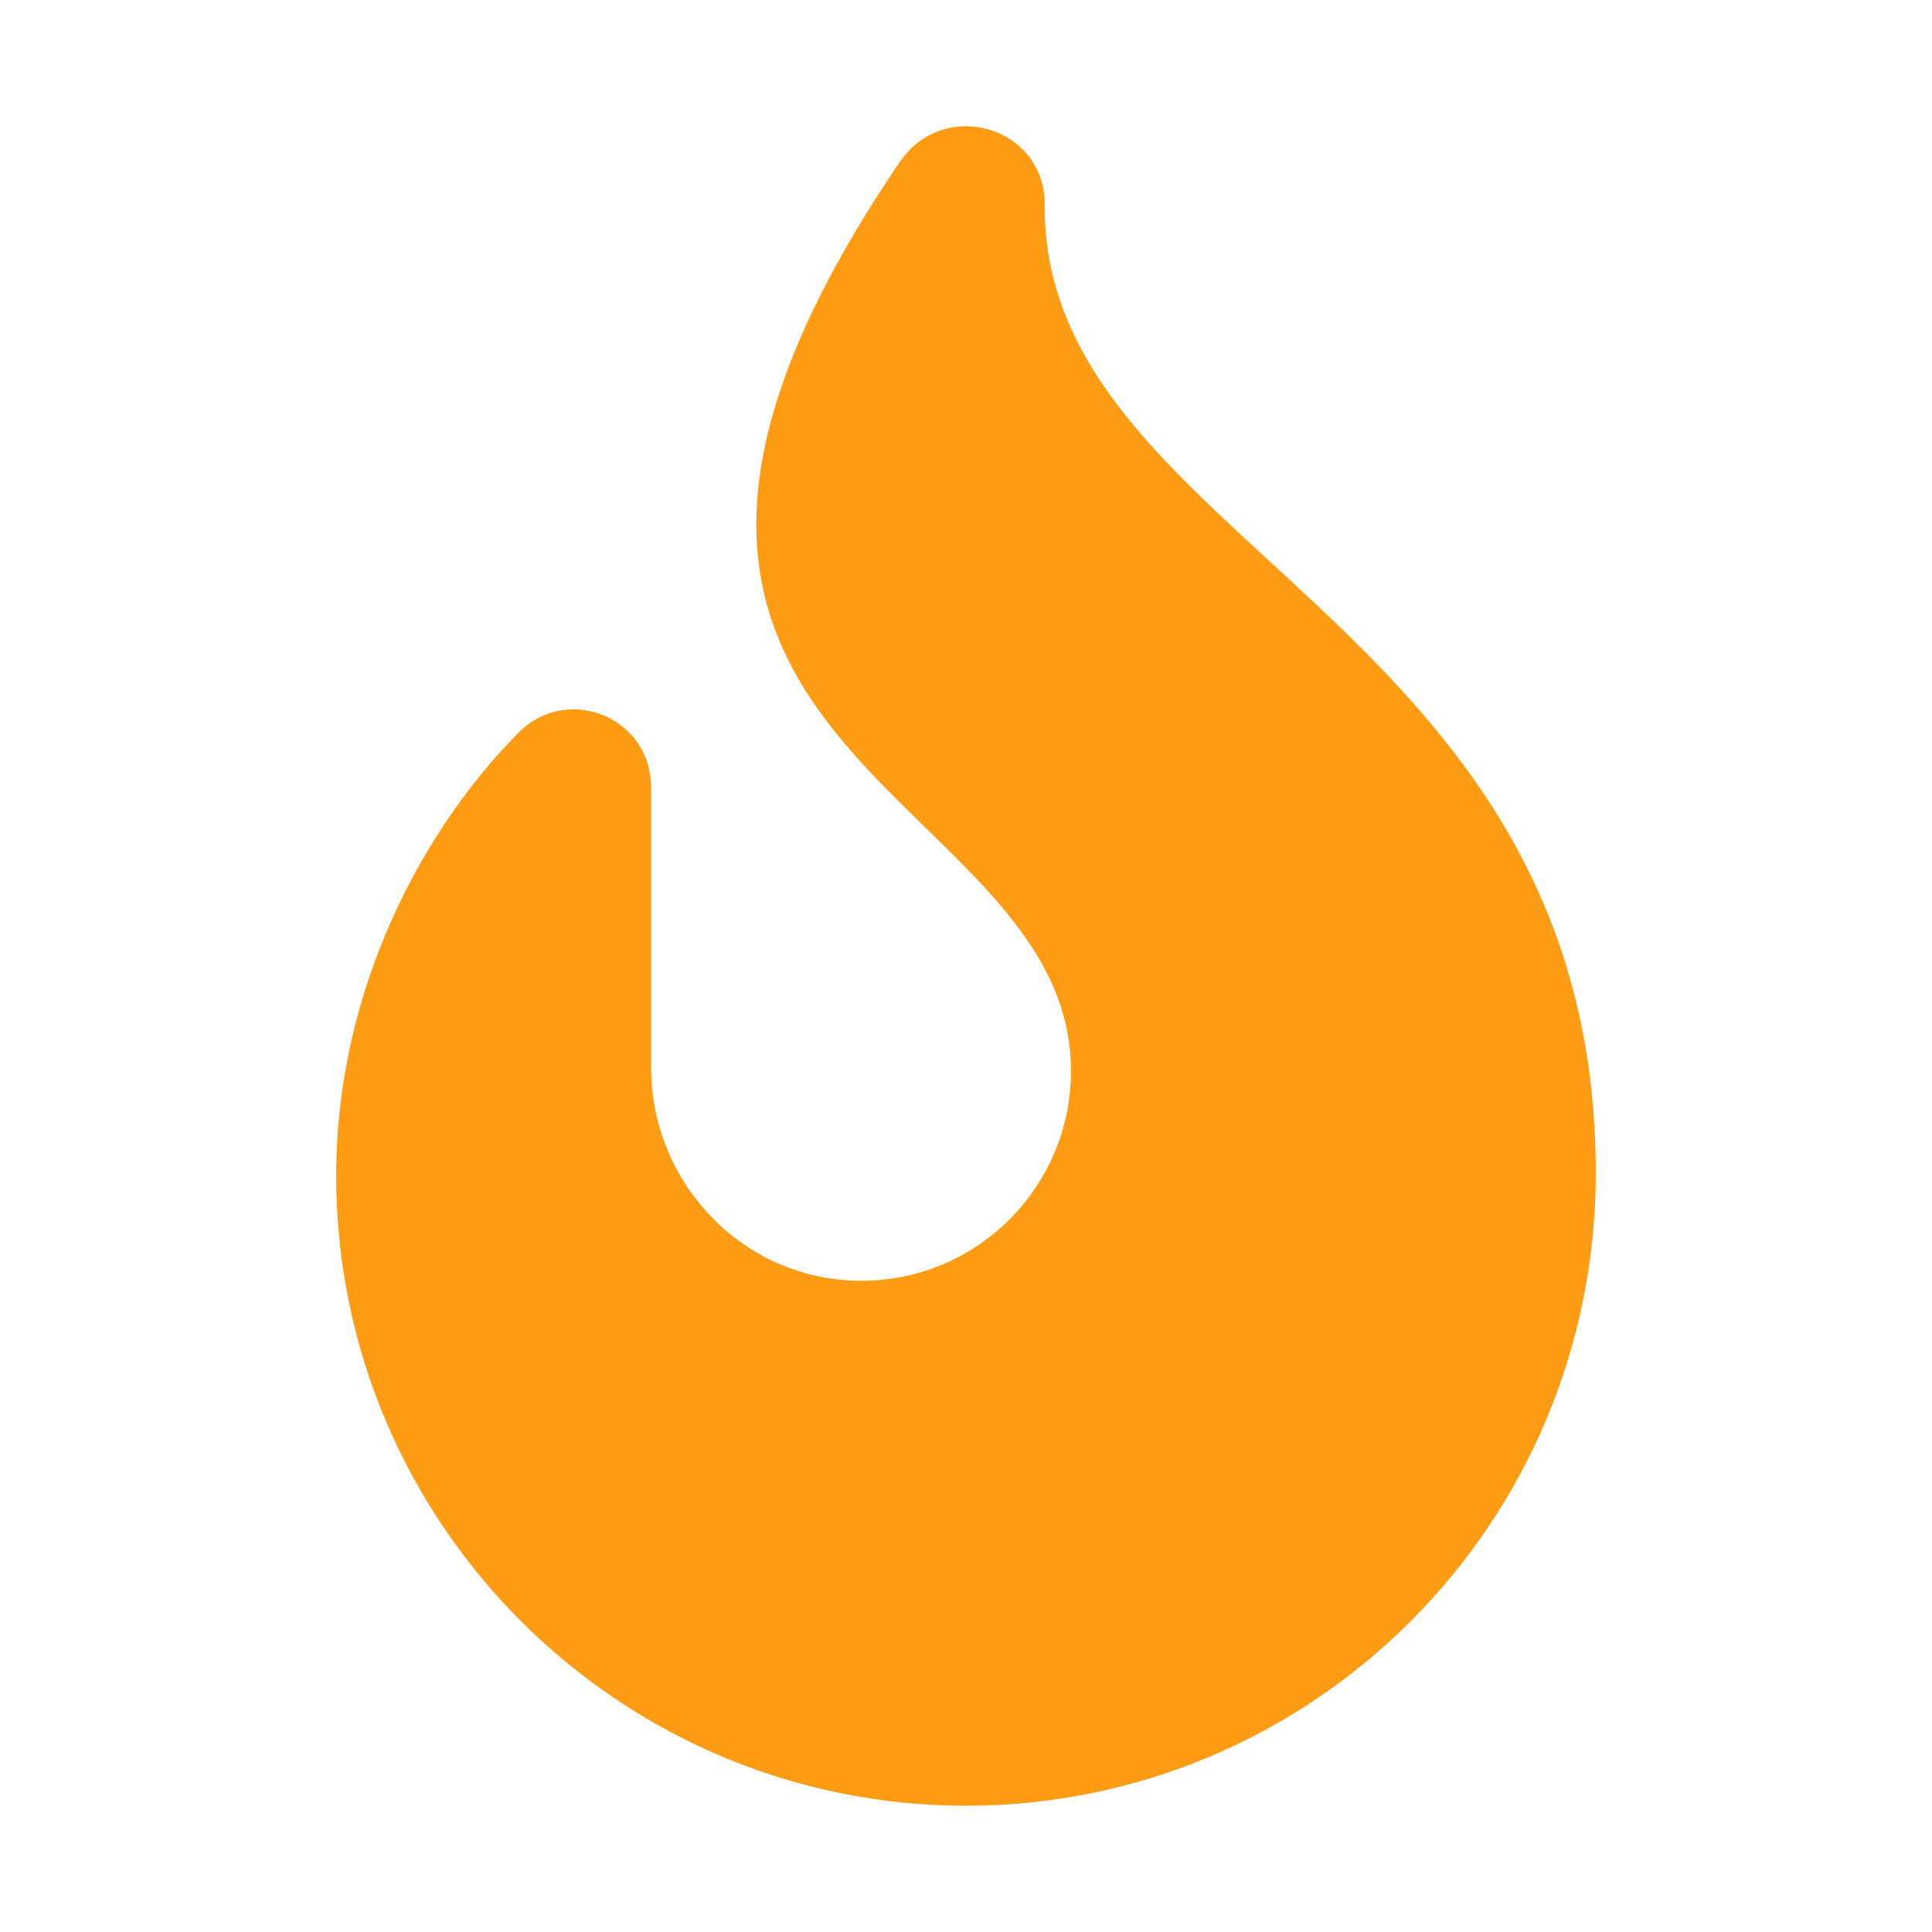
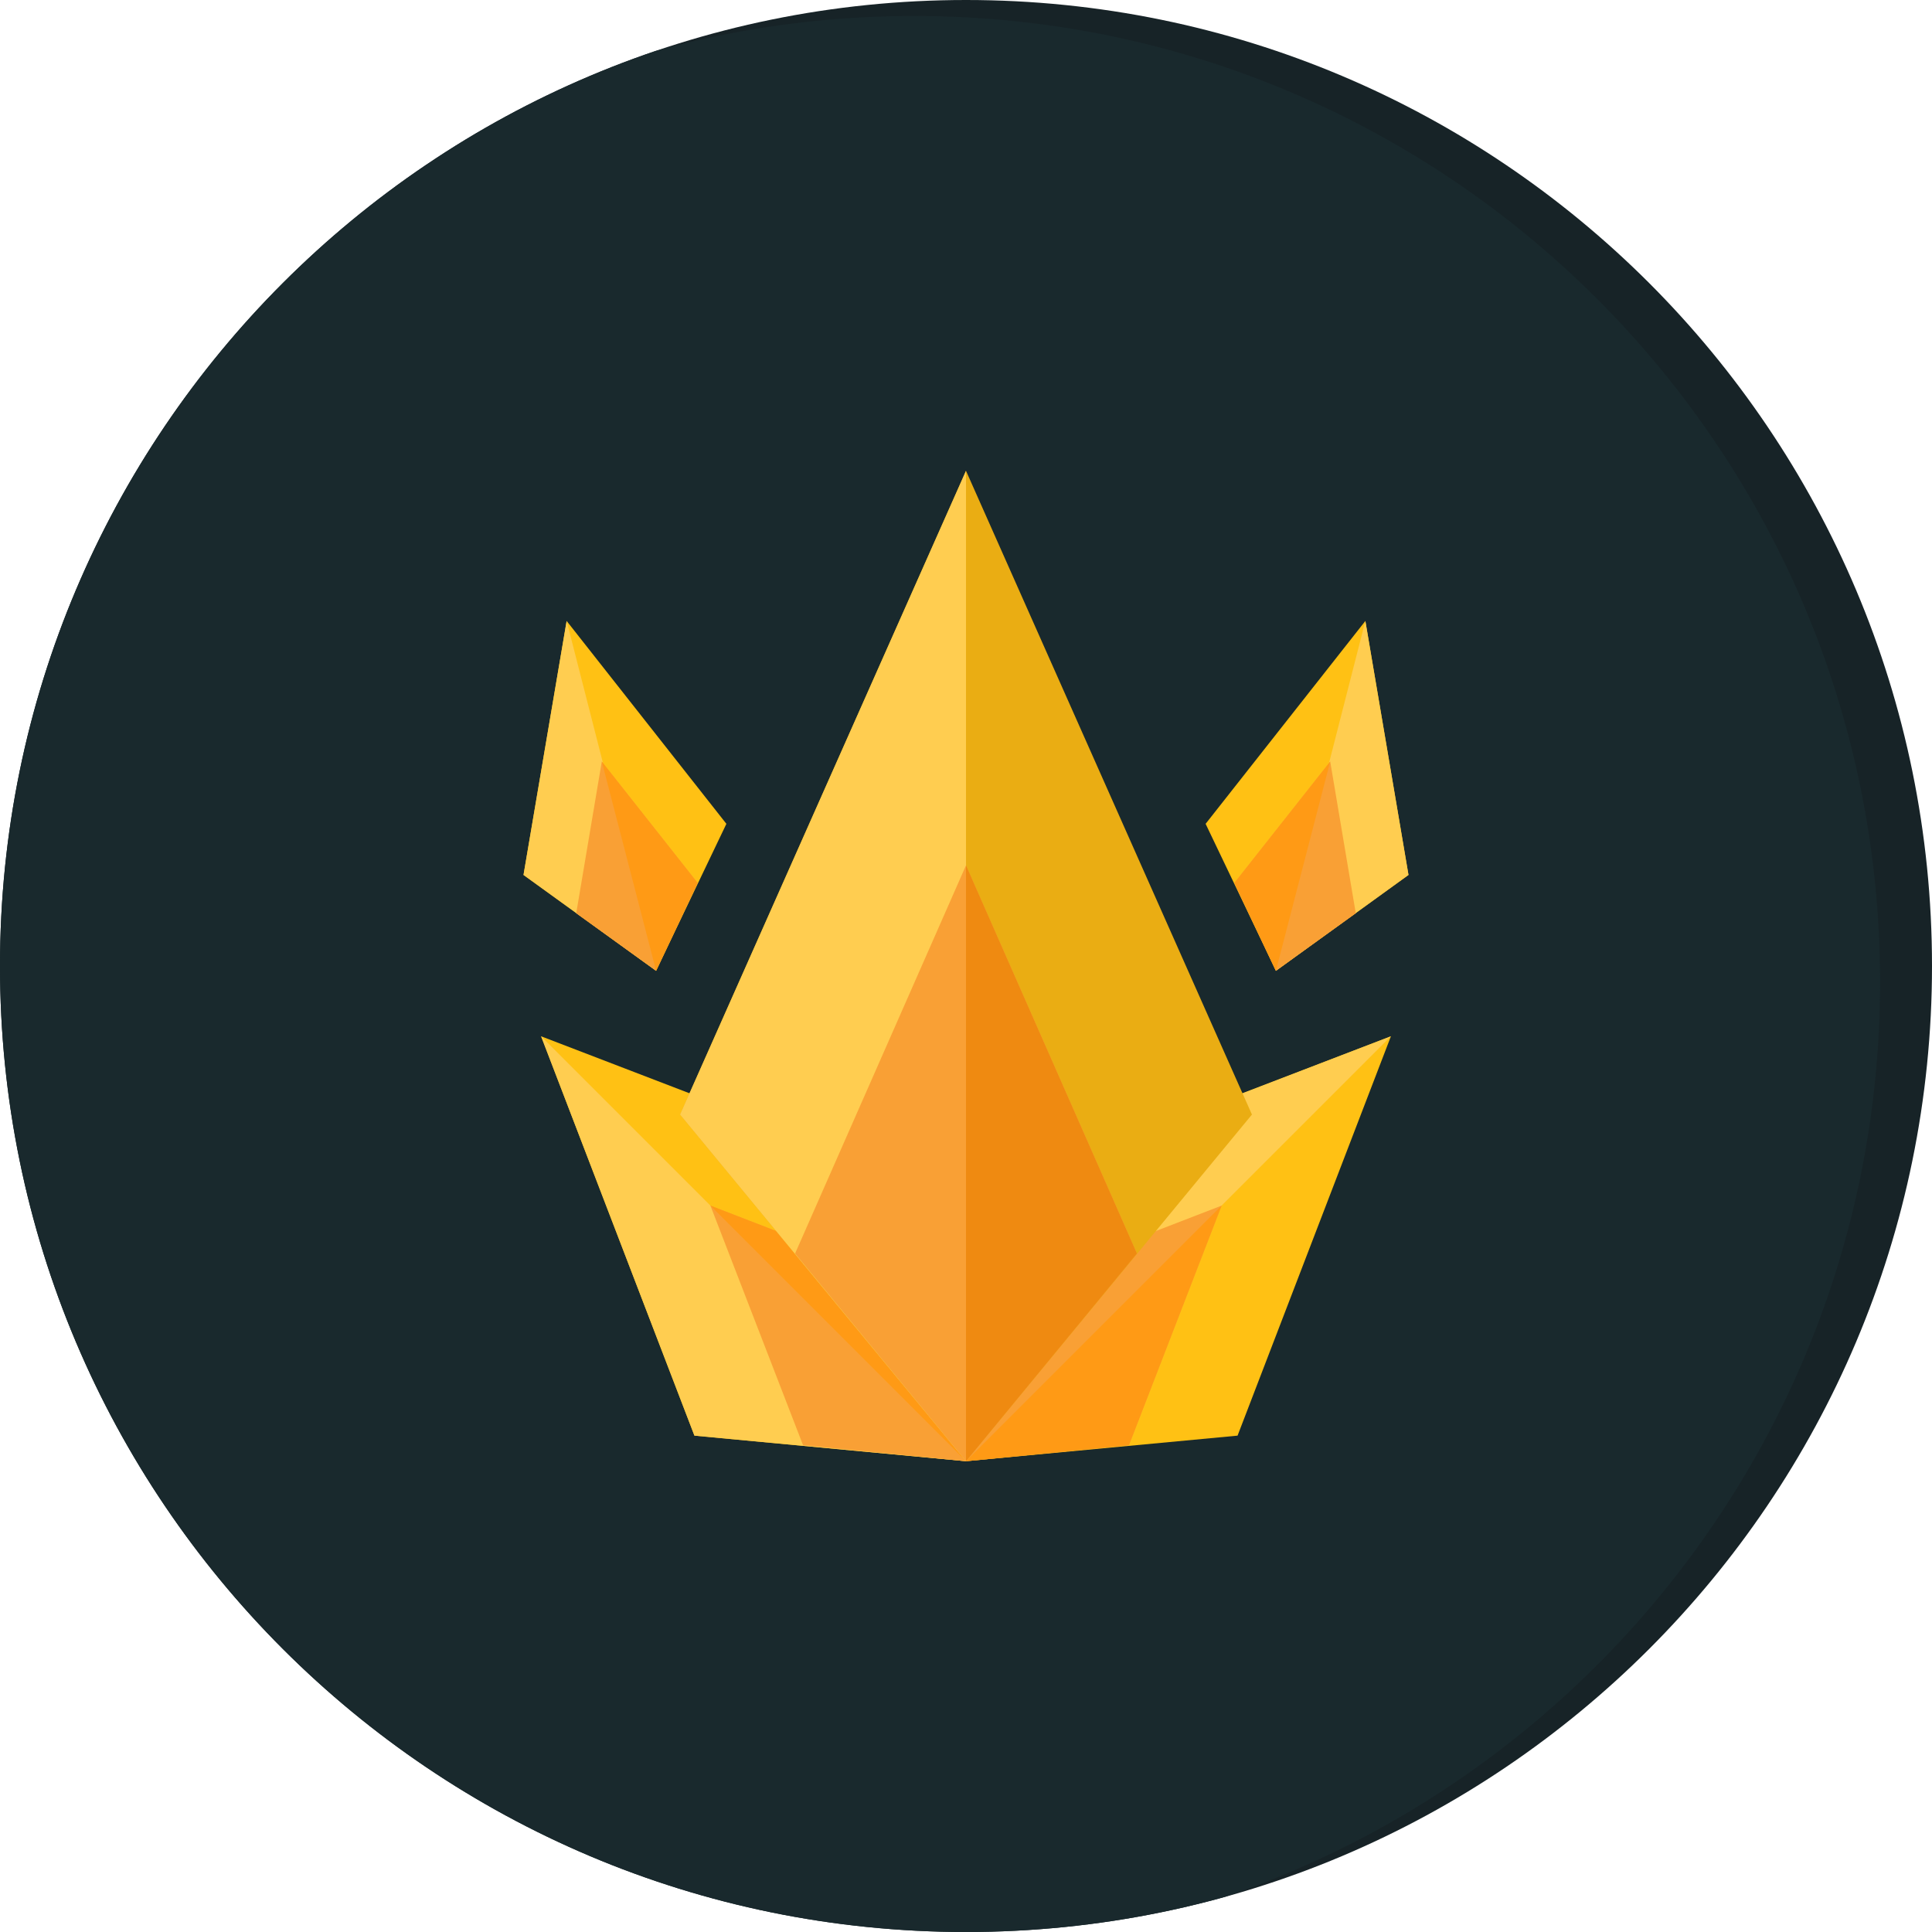
- <svg xmlns="http://www.w3.org/2000/svg" width="256mm" height="256mm" viewBox="0 0 256 256" version="1.1" id="svg1">
-   <defs id="defs1" />
-   <g id="layer1">
-     <path d="m 211.449,155.429 c 0,46.418 -37.422,83.84 -83.449,83.84 -46.027,0 -83.449,-37.435 -83.449,-83.449 0,-25.5 12.091,-46.418 23.718,-58.284 6.506,-7.215 18.007,-2.651 18.007,6.78 v 37.161 c 0,15.286 12.157,28.034 27.451,28.225 15.534,0.243 28.181,-12.317 28.181,-27.79 0,-38.247 -76.104,-41.777 -22.666,-120.479 5.868,-8.571 19.189,-4.681 19.189,5.663 -0.391,44.841 73.018,54.707 73.018,128.333 z" id="path4" style="fill:#ff9c13;fill-opacity:1;stroke-width:0.435" />
+ <svg xmlns="http://www.w3.org/2000/svg" width="256mm" height="256mm" viewBox="0 0 256 256" version="1.1" id="svg5">
+   <defs id="defs2">
+     <clipPath clipPathUnits="userSpaceOnUse" id="clipPath7028">
+       <path style="fill:#22373c;fill-opacity:0.386;stroke:none;stroke-width:0.265px;stroke-linecap:butt;stroke-linejoin:miter;stroke-opacity:1" d="m 193.511,113.818 -31.987,31.55 9.338,42.745 -87.167,84.586 -101.433,-72.444 99.7,-120.092 21.167,26.882 31.75,-46.778 22.067,57.645 9.683,-10.867 z" id="path7030" />
+     </clipPath>
+     <clipPath clipPathUnits="userSpaceOnUse" id="clipPath7932">
+       <circle style="fill:#19292d;fill-opacity:1;stroke:none;stroke-width:0.433;stroke-linecap:round;stroke-linejoin:round;stroke-dashoffset:45.354" id="circle7934" cx="128" cy="128" r="128" clip-path="url(#clipPath7028)" transform="translate(-6.87918,2.116677)" />
+     </clipPath>
+   </defs>
+   <circle style="fill:#172327;fill-opacity:1;stroke:none;stroke-width:0.433;stroke-linecap:round;stroke-linejoin:round;stroke-dashoffset:45.354" id="path7076-4" cx="128" cy="128" r="128" />
+   <circle style="fill:#19292d;fill-opacity:1;stroke:none;stroke-width:0.433;stroke-linecap:round;stroke-linejoin:round;stroke-dashoffset:45.354" id="path7076" cx="128" cy="128" r="128" clip-path="url(#clipPath7932)" />
+   <g id="g1390" transform="translate(2.321271,-41.25669)">
+     <polygon style="fill:#ffc114" points="35.2,283.2 235.2,360 248,496 112,483.2 " id="polygon1223" transform="matrix(0.2645833,0,0,0.2645833,60.06206,103.64)" />
+     <polyline style="fill:#ffcd50" points="248,496 112,483.2 35.2,283.2 " id="polyline1225" transform="matrix(0.2645833,0,0,0.2645833,60.06206,103.64)" />
+     <polygon style="fill:#f9a035" points="120,368 166.4,488 248,496 240,414.4 " id="polygon1227" transform="matrix(0.2645833,0,0,0.2645833,60.06206,103.64)" />
+     <polyline style="fill:#ff9a15" points="248,496 240,414.4 120,368 " id="polyline1229" transform="matrix(0.2645833,0,0,0.2645833,60.06206,103.64)" />
+     <polygon style="fill:#ffc114" points="460.8,283.2 384,483.2 248,496 260.8,360 " id="polygon1231" transform="matrix(0.2645833,0,0,0.2645833,60.06206,103.64)" />
+     <polyline style="fill:#ffcd50" points="248,496 260.8,360 460.8,283.2 " id="polyline1233" transform="matrix(0.2645833,0,0,0.2645833,60.06206,103.64)" />
+     <polygon style="fill:#f9a035" points="376,368 256,414.4 248,496 329.6,488 " id="polygon1235" transform="matrix(0.2645833,0,0,0.2645833,60.06206,103.64)" />
+     <polyline style="fill:#ff9a15" points="248,496 329.6,488 376,368 " id="polyline1237" transform="matrix(0.2645833,0,0,0.2645833,60.06206,103.64)" />
+     <polygon style="fill:#eaad13" points="248,0 391.2,322.4 248,496 104.8,322.4 " id="polygon1239" transform="matrix(0.2645833,0,0,0.2645833,60.06206,103.64)" />
+     <polyline style="fill:#ffcd50" points="248,496 104.8,322.4 248,0 " id="polyline1241" transform="matrix(0.2645833,0,0,0.2645833,60.06206,103.64)" />
+     <polygon style="fill:#f9a035" points="248,197.6 162.4,392 248,496 333.6,392 " id="polygon1243" transform="matrix(0.2645833,0,0,0.2645833,60.06206,103.64)" />
+     <polyline style="fill:#ef8a11" points="248,496 333.6,392 248,197.6 " id="polyline1245" transform="matrix(0.2645833,0,0,0.2645833,60.06206,103.64)" />
+     <polygon style="fill:#ffc114" points="48,75.2 128,176.8 92.8,250.4 26.4,202.4 " id="polygon1247" transform="matrix(0.2645833,0,0,0.2645833,60.06206,103.64)" />
+     <polyline style="fill:#ffcd50" points="92.8,250.4 26.4,202.4 48,75.2 " id="polyline1249" transform="matrix(0.2645833,0,0,0.2645833,60.06206,103.64)" />
+     <polygon style="fill:#f9a035" points="65.6,145.6 52.8,221.6 92.8,250.4 113.6,206.4 " id="polygon1251" transform="matrix(0.2645833,0,0,0.2645833,60.06206,103.64)" />
+     <polyline style="fill:#ff9a15" points="92.8,250.4 113.6,206.4 65.6,145.6 " id="polyline1253" transform="matrix(0.2645833,0,0,0.2645833,60.06206,103.64)" />
+     <polygon style="fill:#ffc114" points="448,75.2 368,176.8 403.2,250.4 469.6,202.4 " id="polygon1255" transform="matrix(0.2645833,0,0,0.2645833,60.06206,103.64)" />
+     <polyline style="fill:#ffcd50" points="403.2,250.4 469.6,202.4 448,75.2 " id="polyline1257" transform="matrix(0.2645833,0,0,0.2645833,60.06206,103.64)" />
+     <polygon style="fill:#f9a035" points="430.4,145.6 443.2,221.6 403.2,250.4 382.4,206.4 " id="polygon1259" transform="matrix(0.2645833,0,0,0.2645833,60.06206,103.64)" />
+     <polyline style="fill:#ff9a15" points="403.2,250.4 382.4,206.4 430.4,145.6 " id="polyline1261" transform="matrix(0.2645833,0,0,0.2645833,60.06206,103.64)" />
  </g>
+   <g id="g1263" transform="matrix(0.2645833,0,0,0.2645833,60.06206,103.64)" />
+   <g id="g1265" transform="matrix(0.2645833,0,0,0.2645833,60.06206,103.64)" />
+   <g id="g1267" transform="matrix(0.2645833,0,0,0.2645833,60.06206,103.64)" />
+   <g id="g1269" transform="matrix(0.2645833,0,0,0.2645833,60.06206,103.64)" />
+   <g id="g1271" transform="matrix(0.2645833,0,0,0.2645833,60.06206,103.64)" />
+   <g id="g1273" transform="matrix(0.2645833,0,0,0.2645833,60.06206,103.64)" />
+   <g id="g1275" transform="matrix(0.2645833,0,0,0.2645833,60.06206,103.64)" />
+   <g id="g1277" transform="matrix(0.2645833,0,0,0.2645833,60.06206,103.64)" />
+   <g id="g1279" transform="matrix(0.2645833,0,0,0.2645833,60.06206,103.64)" />
+   <g id="g1281" transform="matrix(0.2645833,0,0,0.2645833,60.06206,103.64)" />
+   <g id="g1283" transform="matrix(0.2645833,0,0,0.2645833,60.06206,103.64)" />
+   <g id="g1285" transform="matrix(0.2645833,0,0,0.2645833,60.06206,103.64)" />
+   <g id="g1287" transform="matrix(0.2645833,0,0,0.2645833,60.06206,103.64)" />
+   <g id="g1289" transform="matrix(0.2645833,0,0,0.2645833,60.06206,103.64)" />
+   <g id="g1291" transform="matrix(0.2645833,0,0,0.2645833,60.06206,103.64)" />
</svg>
